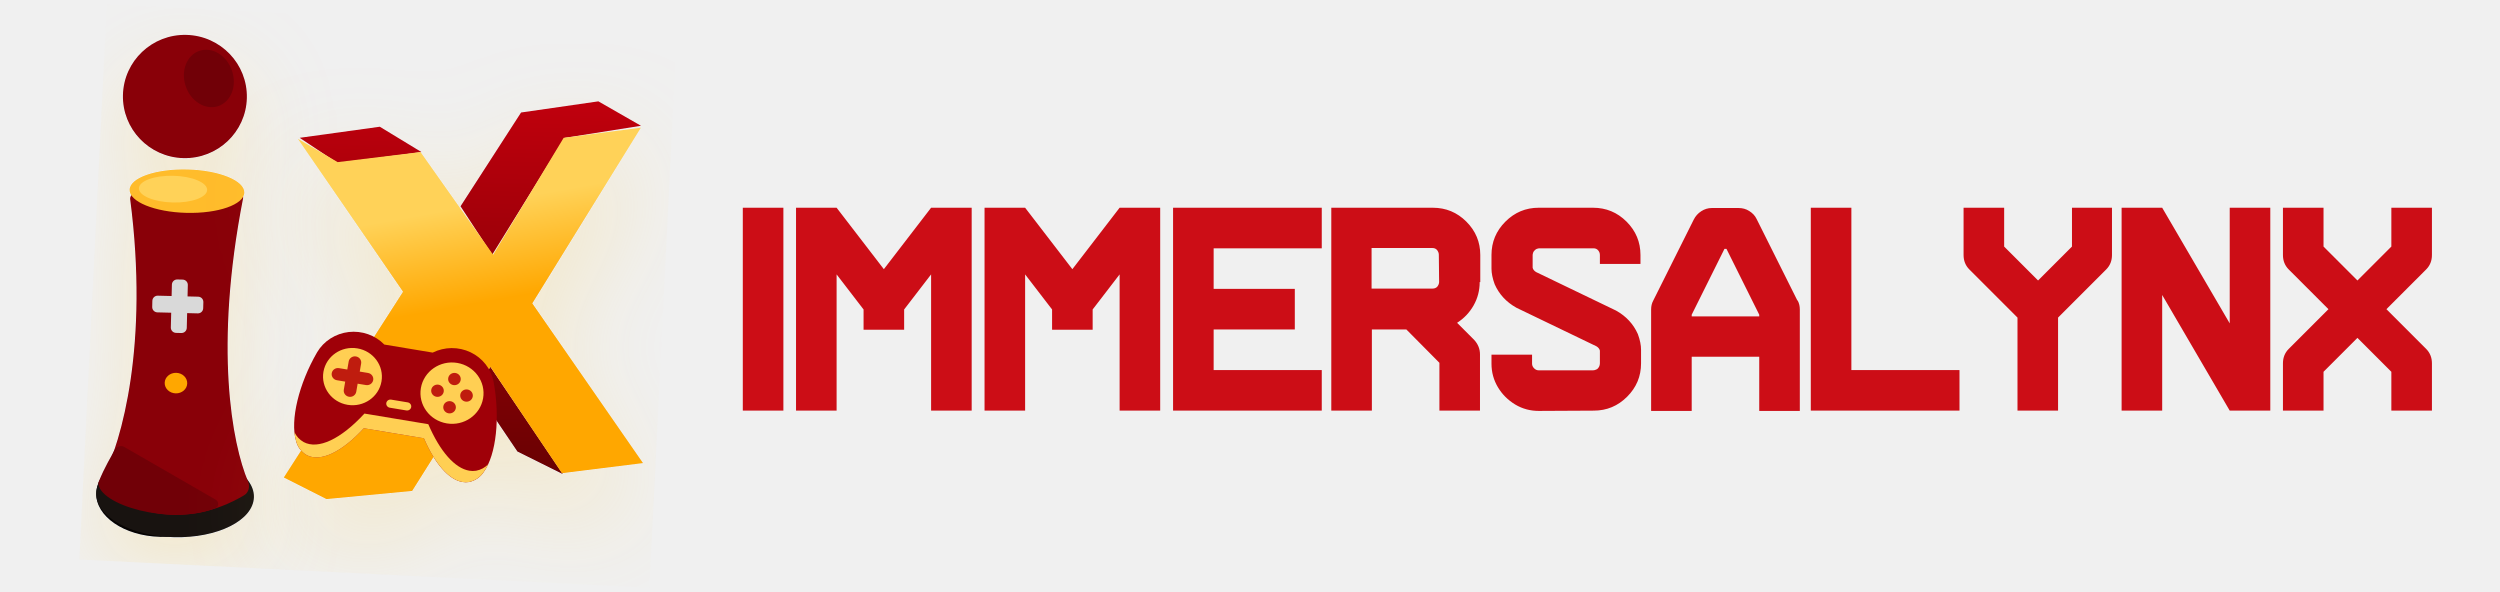
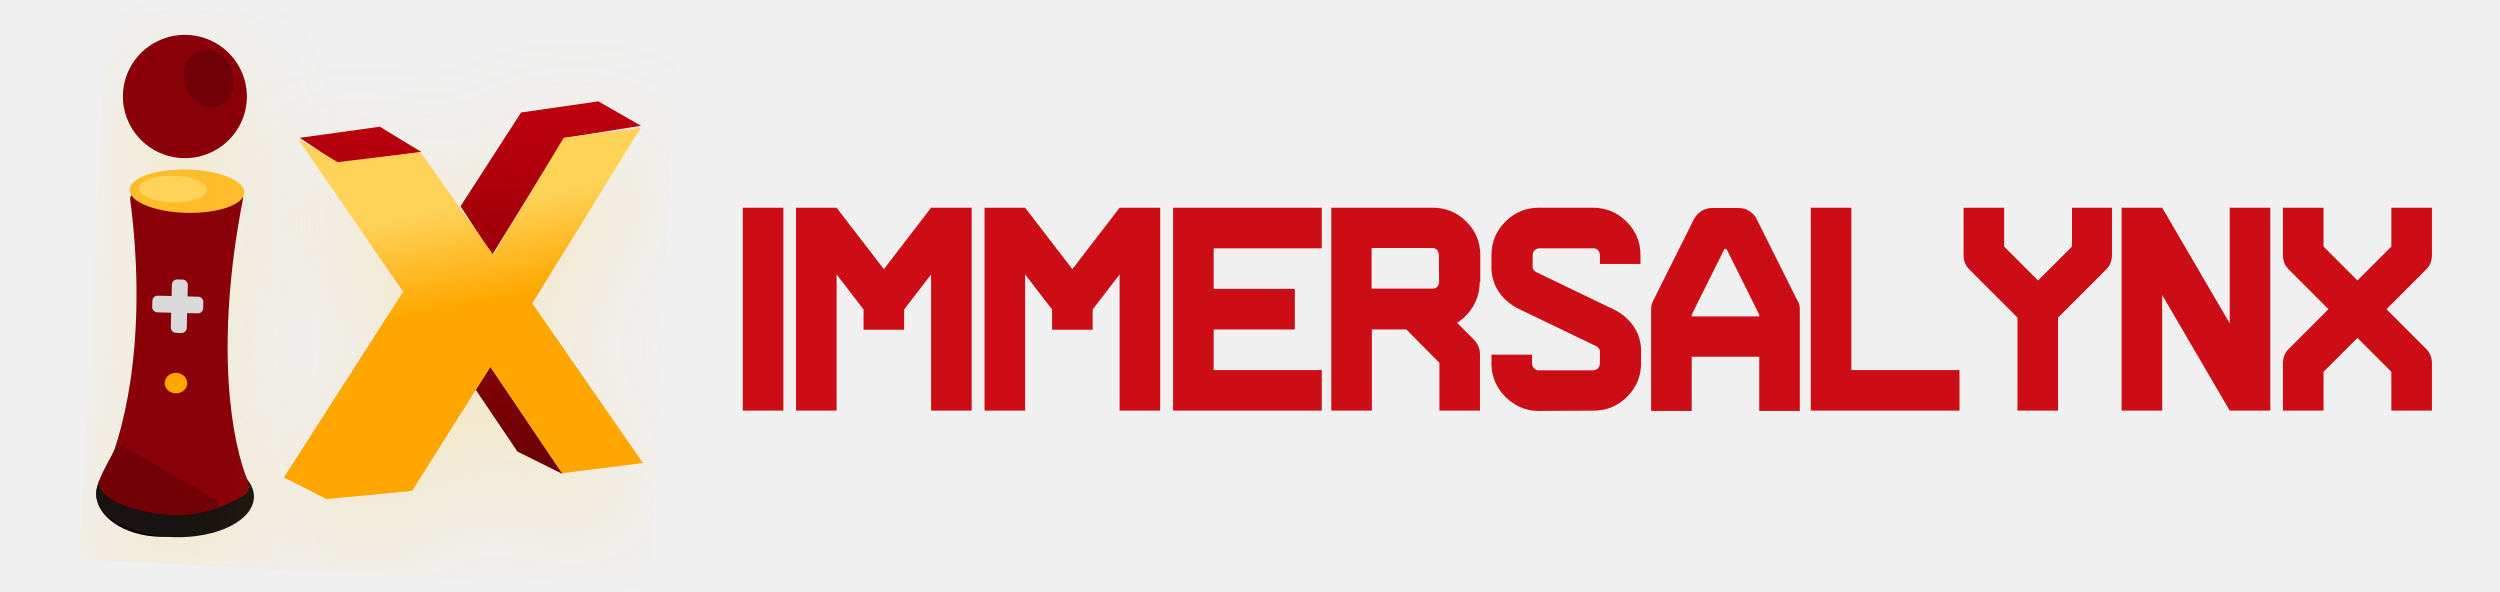
<svg xmlns="http://www.w3.org/2000/svg" width="207" height="49" viewBox="0 0 207 49" fill="none">
  <g clip-path="url(#clip0_426_405)">
    <g filter="url(#filter0_d_426_405)">
      <path d="M13.245 44.451C16.207 44.525 18.646 43.027 18.694 41.106C18.741 39.185 16.378 37.567 13.416 37.494C10.454 37.42 8.014 38.918 7.967 40.839C7.919 42.76 10.282 44.377 13.245 44.451Z" fill="#060302" />
      <path d="M14.411 44.48C18.017 44.57 20.979 43.085 21.026 41.164C21.073 39.243 18.188 37.612 14.582 37.523C10.976 37.433 8.014 38.918 7.967 40.839C7.919 42.76 10.804 44.391 14.411 44.48Z" fill="#181310" />
      <path d="M20.204 41.015C15.245 43.941 10.803 42.282 8.695 40.726C8.357 40.476 8.297 40.014 8.488 39.642C10.103 36.489 12.332 28.468 10.779 16.505C10.726 16.099 11.256 15.788 11.622 15.977C13.206 16.797 15.992 17.39 19.481 15.922C19.819 15.779 20.197 16.073 20.127 16.431C17.712 28.788 19.218 36.742 20.54 39.869C20.717 40.286 20.595 40.784 20.204 41.015Z" fill="#890008" />
      <path d="M15.435 17.625C18.059 17.69 20.205 16.938 20.23 15.946C20.254 14.953 18.147 14.095 15.524 14.03C12.9 13.965 10.754 14.716 10.729 15.709C10.705 16.702 12.812 17.559 15.435 17.625Z" fill="#FFBC2B" />
      <path d="M14.3 16.766C15.86 16.805 17.137 16.341 17.152 15.73C17.167 15.12 15.915 14.593 14.355 14.554C12.795 14.515 11.518 14.979 11.503 15.59C11.488 16.201 12.74 16.727 14.3 16.766Z" fill="#FFD258" />
      <path d="M17.855 41.37L10.267 36.995C9.978 36.829 9.58 37.032 9.44 37.333C9.193 37.863 8.721 38.529 8.144 39.954C8.099 41.796 14.103 43.541 17.826 42.082C18.143 41.958 18.15 41.54 17.855 41.37Z" fill="#710007" />
      <path d="M14.548 32.571C15.063 32.584 15.491 32.213 15.502 31.744C15.514 31.274 15.105 30.883 14.59 30.87C14.075 30.857 13.648 31.228 13.636 31.697C13.625 32.167 14.033 32.558 14.548 32.571Z" fill="#FFA700" />
      <path d="M15.124 23.15L14.683 23.139C14.44 23.133 14.239 23.324 14.233 23.565L14.145 27.115C14.139 27.357 14.331 27.557 14.574 27.563L15.015 27.574C15.258 27.58 15.459 27.389 15.465 27.148L15.552 23.598C15.558 23.357 15.367 23.156 15.124 23.15Z" fill="#D9D9D9" />
      <path d="M12.615 24.908L12.603 25.417C12.597 25.658 12.789 25.858 13.031 25.864L16.375 25.948C16.618 25.954 16.819 25.763 16.825 25.522L16.838 25.013C16.844 24.772 16.652 24.571 16.409 24.565L13.065 24.482C12.823 24.476 12.621 24.667 12.615 24.908Z" fill="#D9D9D9" />
      <path d="M15.184 13.093C18.017 13.164 20.37 10.937 20.44 8.119C20.509 5.301 18.268 2.959 15.435 2.889C12.601 2.818 10.248 5.045 10.179 7.863C10.11 10.681 12.35 13.023 15.184 13.093Z" fill="#890008" />
      <path d="M18.068 8.787C19.127 8.433 19.639 7.121 19.211 5.857C18.784 4.592 17.578 3.854 16.519 4.208C15.46 4.562 14.948 5.874 15.376 7.138C15.803 8.402 17.009 9.14 18.068 8.787Z" fill="#710007" />
    </g>
    <g filter="url(#filter1_d_426_405)">
+       <path d="M4.664 55.212C4.629 55.211 4.541 55.209 4.454 55.198L4.315 55.142C4.263 55.115 4.203 55.052 4.187 54.964L3.772 54.342C3.72 54.306 3.651 54.243 3.654 54.129C3.657 54.024 4.183 52.989 4.655 52.039L5.707 49.968C5.735 49.916 5.8 49.778 5.874 49.64C6.002 49.407 6.021 49.381 6.039 49.356C6.057 49.339 6.093 49.296 6.146 49.28C6.182 49.263 6.217 49.255 6.235 49.256C6.261 49.256 6.288 49.248 7.078 49.268C7.113 49.269 7.166 49.279 7.209 49.297C7.322 49.344 7.364 49.432 7.362 49.502L7.769 50.107C7.865 50.153 7.898 50.241 7.896 50.302C7.893 50.45 7.201 51.779 7.173 51.848C7.088 52.082 6.663 52.902 6.626 52.98L5.702 54.827C5.647 54.939 5.582 55.06 5.465 55.162L5.411 55.213L5.341 55.211C5.113 55.206 4.893 55.218 4.664 55.212ZM3.83 54.134C3.828 54.221 4.012 54.234 4.135 54.237C4.354 54.243 4.592 54.231 4.811 54.237C4.901 54.152 4.956 54.057 5.012 53.945C5.169 53.634 5.984 51.959 6.065 51.882C6.14 51.657 6.453 51.114 6.473 50.992C6.501 50.932 7.183 49.646 7.187 49.498C7.154 49.41 6.793 49.427 6.705 49.425C6.617 49.422 6.284 49.414 6.213 49.439C6.133 49.471 5.9 49.981 5.864 50.05C5.688 50.395 4.321 53.08 4.311 53.141C4.265 53.218 3.831 54.064 3.83 54.134ZM7.743 55.254L6.838 55.231L6.304 54.431L6.318 54.248L8.766 50.096C8.876 49.933 8.976 49.787 9.058 49.658C9.15 49.503 9.178 49.425 9.208 49.269L9.358 49.272C9.946 49.287 10.527 49.275 11.115 49.29C11.168 49.291 11.264 49.293 11.352 49.304L11.422 49.306C11.439 49.316 11.466 49.316 11.483 49.316C11.527 49.326 11.579 49.345 11.623 49.364L11.684 49.392L11.895 49.72L11.913 49.694C11.932 49.66 11.95 49.616 11.978 49.582C12.005 49.548 12.024 49.496 12.051 49.462C12.105 49.393 12.159 49.351 12.203 49.343C12.221 49.344 12.265 49.336 12.326 49.337L12.388 49.339C12.423 49.331 12.458 49.332 12.502 49.333L13.047 49.346C13.451 49.348 13.864 49.358 13.943 49.36C14.004 49.362 14.092 49.364 14.18 49.375C14.268 49.377 14.373 49.389 14.46 49.434L14.538 49.471L15.072 50.271L15.103 50.429C15.098 50.621 15.059 50.804 15.011 50.968C14.963 51.134 14.906 51.29 14.876 51.455C14.784 51.951 14.606 52.427 14.488 52.913C14.332 53.547 14.167 54.181 14.002 54.815L13.926 55.049L13.861 55.187C13.842 55.231 13.806 55.291 13.734 55.333L13.593 55.364L13.47 55.37L12.433 55.344L11.899 54.544L11.906 54.256L11.484 54.988C11.439 55.049 11.385 55.1 11.348 55.151L11.186 55.339L9.596 55.3L9.002 54.446L9.033 54.237L8.703 54.797L8.493 55.115L8.421 55.183C8.385 55.217 8.35 55.225 8.324 55.224L8.235 55.24L8.05 55.253C7.927 55.258 7.796 55.255 7.743 55.254ZM9.353 49.447L6.493 54.261L7.099 54.276C7.187 54.278 7.714 54.3 7.785 54.241C7.956 54.096 8.868 52.389 9.069 52.071C9.206 51.847 9.362 51.606 9.491 51.373C9.555 51.261 9.657 51.028 9.756 50.943C9.784 50.865 9.922 50.606 10.01 50.608C10.089 50.61 10.114 50.698 10.112 50.759C10.11 50.864 9.263 53.84 9.22 54.172L9.312 54.331L10.568 54.363C10.595 54.329 10.793 54.132 10.794 54.097L12.847 50.679C12.9 50.68 12.933 50.769 12.932 50.812C12.93 50.9 12.91 50.995 12.42 52.669C12.305 53.069 12.089 53.981 12.079 54.374L12.571 54.386C12.659 54.388 13.045 54.407 13.116 54.374C13.196 54.34 13.274 54.037 13.293 53.967C13.458 53.342 13.623 52.708 13.779 52.074C13.897 51.588 14.067 51.111 14.167 50.616C14.227 50.303 14.386 49.939 14.393 49.625L14.385 49.59C14.299 49.544 14.035 49.537 13.938 49.535C13.377 49.521 12.814 49.524 12.252 49.51C12.19 49.544 12.052 49.785 12.024 49.854C11.663 50.212 11.526 50.777 11.175 51.144C11.231 50.997 11.544 49.703 11.547 49.58C11.548 49.563 11.548 49.536 11.54 49.519C11.471 49.473 11.181 49.466 11.111 49.465C10.522 49.45 9.942 49.461 9.353 49.447ZM15.556 55.448L14.652 55.426L14.118 54.626L14.131 54.443L16.58 50.291C16.689 50.128 16.789 49.982 16.872 49.852C16.963 49.697 16.992 49.62 17.022 49.463L17.171 49.467C17.76 49.481 18.34 49.469 18.928 49.484C18.981 49.486 19.078 49.488 19.165 49.499L19.235 49.501C19.253 49.51 19.279 49.511 19.297 49.511C19.34 49.521 19.393 49.539 19.436 49.558L19.497 49.586L19.709 49.915L19.727 49.889C19.745 49.854 19.764 49.811 19.791 49.777C19.818 49.742 19.837 49.691 19.864 49.656C19.919 49.587 19.973 49.545 20.017 49.538C20.034 49.538 20.078 49.531 20.14 49.532L20.201 49.534C20.237 49.526 20.272 49.527 20.316 49.528L20.86 49.541C21.264 49.542 21.677 49.553 21.756 49.555C21.818 49.556 21.905 49.559 21.993 49.569C22.081 49.572 22.186 49.583 22.273 49.629L22.351 49.666L22.885 50.466L22.916 50.624C22.912 50.816 22.872 50.998 22.824 51.163C22.776 51.328 22.719 51.484 22.689 51.65C22.598 52.145 22.419 52.621 22.301 53.108C22.145 53.742 21.98 54.376 21.815 55.01L21.739 55.244L21.674 55.382C21.656 55.425 21.619 55.486 21.548 55.528L21.406 55.559L21.283 55.564L20.247 55.539L19.713 54.739L19.72 54.451L19.298 55.183C19.252 55.243 19.198 55.294 19.162 55.346L18.999 55.534L17.409 55.494L16.815 54.64L16.847 54.432L16.517 54.991L16.307 55.31L16.235 55.377C16.199 55.412 16.163 55.419 16.137 55.419L16.049 55.434L15.864 55.447C15.741 55.453 15.609 55.449 15.556 55.448ZM17.167 49.642L14.306 54.456L14.912 54.471C15 54.473 15.527 54.495 15.599 54.435C15.769 54.291 16.681 52.583 16.883 52.265C17.02 52.041 17.175 51.8 17.304 51.568C17.368 51.456 17.471 51.222 17.569 51.137C17.598 51.059 17.736 50.801 17.824 50.803C17.903 50.805 17.927 50.893 17.925 50.954C17.923 51.059 17.076 54.035 17.033 54.366L17.126 54.526L18.381 54.557C18.409 54.523 18.607 54.327 18.608 54.292L20.66 50.873C20.713 50.875 20.746 50.963 20.745 51.007C20.743 51.094 20.723 51.19 20.233 52.864C20.118 53.263 19.902 54.176 19.893 54.569L20.385 54.581C20.472 54.583 20.859 54.601 20.93 54.568C21.01 54.535 21.087 54.231 21.107 54.162C21.271 53.537 21.436 52.903 21.593 52.269C21.71 51.782 21.88 51.306 21.98 50.81C22.041 50.497 22.199 50.134 22.207 49.819L22.199 49.784C22.112 49.738 21.849 49.732 21.752 49.729C21.19 49.715 20.627 49.719 20.065 49.705C20.003 49.738 19.865 49.98 19.837 50.049C19.477 50.407 19.34 50.971 18.988 51.339C19.044 51.191 19.358 49.897 19.36 49.775C19.361 49.757 19.362 49.731 19.353 49.713C19.284 49.668 18.994 49.661 18.924 49.659C18.335 49.644 17.755 49.656 17.167 49.642ZM25.39 55.763L22.694 55.696L22.496 55.516L21.962 54.716L21.991 54.612C22.001 54.551 22.029 54.491 22.057 54.439C22.084 54.396 22.112 54.353 22.139 54.301L22.577 53.307C22.651 53.16 22.733 53.022 22.79 52.867C22.902 52.599 23.023 52.33 23.364 51.657C23.374 51.623 23.384 51.579 23.402 51.536C23.44 51.45 23.504 51.355 23.942 50.343L23.997 50.248L24.015 50.205L24.071 50.093C24.136 49.929 24.28 49.792 24.388 49.708L24.442 49.665L24.512 49.667C25.02 49.706 25.53 49.719 26.048 49.732L26.812 49.751C26.847 49.752 26.962 49.754 27.067 49.774C27.119 49.776 27.189 49.795 27.241 49.814C27.276 49.832 27.406 49.888 27.403 50.036L27.793 50.623C27.845 50.65 27.94 50.714 27.937 50.836C27.932 51.019 27.518 51.761 27.428 51.872L27.373 51.941L26.416 51.917L26.467 51.997L26.874 52.61C26.995 52.665 27.001 52.788 27 52.823L26.98 52.927L26.942 53.023L26.84 53.273C26.765 53.446 26.682 53.628 26.654 53.688L26.626 53.758L26.562 53.843C26.517 53.903 26.436 53.98 26.304 53.977L25.61 53.96L26.017 54.572L26.058 54.687C26.056 54.757 26.027 54.852 26 54.913L25.806 55.275L25.741 55.405L25.694 55.544L25.639 55.638C25.621 55.664 25.576 55.715 25.505 55.731L25.39 55.763ZM22.157 54.66L22.226 54.723L24.755 54.786C24.825 54.788 24.922 54.79 24.922 54.764C24.975 54.765 25.032 54.592 25.042 54.548C25.099 54.375 25.335 54.057 25.348 53.9L25.331 53.865C25.262 53.811 23.936 53.778 24.235 53.785C24.12 53.783 23.954 53.77 23.955 53.717C23.959 53.551 24.199 53.103 24.308 52.966C24.65 52.974 25.001 52.992 25.344 53C25.484 53.004 25.634 52.998 25.774 53.002C25.871 53.005 25.926 52.892 25.963 52.815C26.019 52.685 26.288 52.106 26.291 52.019C26.291 52.001 26.283 51.975 26.265 51.966C26.125 51.962 24.799 51.911 24.765 51.893C24.766 51.823 25.2 50.978 25.272 50.901C25.518 50.916 25.764 50.939 26.009 50.945L26.756 50.964C26.847 50.853 27.224 50.145 27.227 50.032C27.23 49.936 26.869 49.927 26.808 49.925L26.035 49.906C25.526 49.893 25.016 49.88 24.499 49.842C24.445 49.884 24.238 50.08 24.236 50.158C24.181 50.262 23.105 52.542 22.955 52.932C22.833 53.243 22.205 54.478 22.157 54.66ZM32.364 53.035C32.023 53.673 31.635 54.101 31.519 54.176L31.534 54.255L31.762 55.013C31.835 55.251 31.925 55.532 31.92 55.716C31.919 55.777 31.89 55.855 31.828 55.906C31.818 55.923 31.765 55.948 31.677 55.955L31.554 55.96L31.211 55.969C30.956 55.971 30.684 55.965 30.622 55.963L30.561 55.962L30.474 55.933C30.404 55.914 30.352 55.86 30.328 55.781C30.319 55.772 30.319 55.763 30.311 55.763L29.794 54.981C29.717 54.883 29.58 54.391 29.548 54.259L29.118 54.248L29.006 54.481L28.766 54.973C28.682 55.154 28.599 55.319 28.526 55.448L28.407 55.628C28.38 55.663 28.317 55.731 28.237 55.755L28.149 55.77L27.174 55.746C27.13 55.736 27.069 55.718 27.026 55.681C26.974 55.654 26.923 55.6 26.916 55.521L26.483 54.882C26.431 54.845 26.372 54.774 26.374 54.669C26.376 54.608 26.395 54.547 26.422 54.495C26.441 54.452 26.46 54.409 26.496 54.366L26.606 54.168C26.727 53.891 27.192 52.871 27.673 51.896C28.117 50.972 28.625 49.979 28.795 49.861C28.813 49.844 28.849 49.827 28.902 49.82C28.919 49.82 28.945 49.821 28.972 49.813C29.025 49.814 29.087 49.807 29.166 49.809C29.324 49.805 29.517 49.809 29.728 49.815L30.668 49.838C30.729 49.84 30.975 49.854 31.203 49.851L31.529 49.842L31.616 49.844L31.913 49.921L32.257 50.262L32.79 51.062C32.893 51.195 32.95 51.346 32.945 51.564C32.941 51.721 32.667 52.483 32.364 53.035ZM30.901 53.217C31.338 52.949 31.542 52.499 31.718 52.145C31.901 51.835 32.227 51.118 32.235 50.76C32.243 50.436 32.045 50.266 31.822 50.077L31.727 50.004C31.595 50.001 31.297 49.984 30.945 49.976C30.129 49.956 29.013 49.945 28.897 50.003C28.701 50.103 26.96 53.731 26.772 54.233C26.725 54.354 26.553 54.551 26.55 54.673C26.546 54.83 27.004 54.79 27.109 54.792C27.18 54.794 27.601 54.804 27.654 54.788C27.84 54.732 28.319 53.511 28.483 53.271L28.852 53.28C28.957 53.282 29.423 53.259 29.491 53.374L29.954 54.907C29.961 54.968 30.013 54.987 30.066 54.988C30.172 54.991 31.156 54.998 31.183 54.972C31.201 54.955 31.21 54.938 31.21 54.912C31.214 54.772 31.026 54.173 30.994 54.059C30.945 53.9 30.887 53.767 30.856 53.601C30.857 53.575 30.849 53.548 30.84 53.522C30.815 53.468 30.782 53.415 30.783 53.354C30.785 53.275 30.847 53.251 30.901 53.217ZM30.377 50.923C30.641 50.929 30.833 50.961 30.829 51.144C30.824 51.327 30.621 51.725 30.538 51.888C30.418 52.121 30.4 52.147 30.144 52.193C29.888 52.239 29.625 52.224 29.361 52.217C29.212 52.214 29.019 52.2 29.021 52.104C29.021 52.087 29.522 51.033 29.578 50.921C29.674 50.923 29.78 50.908 29.877 50.91C30.052 50.924 30.228 50.919 30.377 50.923ZM34.968 56.063C34.599 56.053 34.213 56.018 33.847 55.913C33.733 55.883 33.429 55.753 33.16 55.616C33.021 55.542 32.882 55.469 32.787 55.397L32.65 55.279C32.624 55.253 32.598 55.217 32.573 55.173L32.116 54.48C32.081 54.444 32.022 54.372 32.024 54.276C32.025 54.233 32.044 54.181 32.054 54.146C32.063 54.111 32.513 53.345 32.549 53.311C32.576 53.285 32.639 53.234 32.726 53.236C32.788 53.238 32.84 53.266 32.866 53.283C32.9 53.31 32.926 53.329 32.952 53.355L33.02 53.436L33.029 53.454C33.251 53.713 33.809 53.858 34.205 53.868C34.275 53.869 34.486 53.866 34.684 53.67C34.46 53.48 34.238 53.239 33.806 52.931L33.311 52.325C33.209 52.2 33.151 52.05 33.12 51.9C33.104 51.804 33.107 51.708 33.109 51.62L33.116 51.341C33.117 51.288 33.118 51.227 33.128 51.184L33.13 51.114C33.139 51.088 33.14 51.062 33.149 51.044C33.15 51.036 33.261 50.803 33.271 50.759C33.354 50.569 33.561 50.391 33.748 50.273C33.838 50.214 33.918 50.172 33.98 50.139C34.3 49.998 34.898 49.969 35.197 49.977C35.741 49.991 36.551 50.29 36.918 50.754L36.994 50.861L37.528 51.661L37.455 51.764L36.977 52.608L36.86 52.754L36.532 52.518L36.281 52.328C36.108 52.219 35.969 52.163 35.688 52.157C35.53 52.153 35.406 52.176 35.326 52.235L35.671 52.497C35.801 52.579 35.93 52.678 36.05 52.795C36.119 52.866 36.187 52.938 36.247 53.027L36.781 53.827C36.908 54.014 36.981 54.242 36.974 54.522C36.968 54.776 36.875 55 36.764 55.19C36.618 55.431 36.438 55.61 36.232 55.745C35.866 55.989 35.425 56.074 34.968 56.063ZM32.2 54.281C32.195 54.455 33.186 54.9 33.361 54.948C33.692 55.043 34.096 55.079 34.438 55.088C35.106 55.105 35.726 54.902 36.075 54.299C36.176 54.127 36.26 53.927 36.265 53.718C36.266 53.683 36.258 53.657 36.258 53.621C36.213 52.965 35.692 52.725 35.19 52.389C35.026 52.28 34.481 51.908 34.487 51.681C34.497 51.288 34.825 51.174 35.158 51.182C35.826 51.199 36.165 51.688 36.306 51.7C36.342 51.657 36.738 50.916 36.774 50.864C36.459 50.454 35.702 50.164 35.193 50.151C34.903 50.144 34.313 50.173 34.055 50.298C33.86 50.389 33.52 50.626 33.436 50.833C33.398 50.919 33.37 51.024 33.315 51.101C33.294 51.223 33.291 51.345 33.288 51.467L33.283 51.668C33.263 52.516 34.862 53.228 34.851 53.665C34.846 53.884 34.358 54.046 34.183 54.042C33.761 54.031 33.04 53.716 32.749 53.394C32.561 53.538 32.203 54.132 32.2 54.281ZM37.917 56.023C37.883 56.022 37.786 56.019 37.69 56L37.532 55.96C37.498 55.951 37.367 55.895 37.371 55.747L36.972 55.151L36.837 54.947C36.837 54.929 36.838 54.895 36.856 54.86L36.885 54.791C36.912 54.748 36.94 54.687 36.977 54.618C37.05 54.48 37.151 54.308 37.252 54.136C37.454 53.782 37.665 53.429 37.72 53.352C37.747 53.309 37.784 53.249 37.829 53.198L37.902 53.086C37.948 53.008 37.976 52.922 38.022 52.852C38.142 52.628 38.288 52.405 38.425 52.19L38.534 52.052L38.607 51.941C38.791 51.622 38.948 51.303 39.149 50.993C39.213 50.89 39.295 50.778 39.367 50.675C39.394 50.65 39.421 50.624 39.44 50.589L39.494 50.521C39.54 50.461 39.568 50.4 39.613 50.331C39.65 50.262 39.705 50.194 39.768 50.117L39.822 50.066L42.193 50.125L42.727 50.925L42.723 51.099C42.72 51.23 42.707 51.379 42.686 51.509C42.676 51.562 42.657 51.614 42.648 51.657L42.61 51.752L42.454 52.368L42.349 52.733L42.31 52.872L42.291 52.915C42.28 53.002 42.261 53.072 42.242 53.141C42.214 53.219 42.194 53.289 42.175 53.358C42.156 53.419 42.154 53.489 42.144 53.549L42.087 53.705L42.001 53.992C41.972 54.105 41.873 54.574 41.756 55.017C41.698 55.243 41.64 55.469 41.583 55.633L41.507 55.85L41.461 55.936C41.425 55.988 41.389 56.022 41.362 56.03C41.318 56.055 41.265 56.054 41.23 56.061L41.106 56.067L40.079 56.041L39.545 55.242L39.549 55.084L39.478 55.091L39.406 55.194L39.313 55.367C39.24 55.487 39.185 55.591 39.139 55.669C39.084 55.755 39.029 55.832 38.958 55.891C38.797 56.018 38.585 56.03 38.295 56.023C38.172 56.02 38.041 56.026 37.917 56.023ZM37.388 55.048C38.354 55.072 38.229 55.148 38.624 54.476C38.679 54.381 38.752 54.243 38.825 54.157C38.87 54.106 39.055 54.102 39.239 54.106C39.397 54.111 39.564 54.123 39.608 54.125C39.696 54.127 39.792 54.146 39.879 54.157C39.794 54.409 39.732 54.8 39.725 55.071L40.208 55.083C40.296 55.085 40.673 55.104 40.753 55.071C40.913 55.005 41.269 53.047 41.435 52.71C41.441 52.492 41.569 52.285 41.583 52.067C41.637 52.025 41.884 50.912 41.977 50.679C41.981 50.548 42.01 50.426 42.013 50.295L39.897 50.243C39.852 50.285 39.651 50.569 39.641 50.621C39.288 51.031 39.021 51.549 38.763 52.023C38.717 52.11 38.627 52.204 38.572 52.29C38.453 52.488 38.134 52.952 38.058 53.168C37.923 53.296 37.014 54.873 37.012 54.951C37.011 55.021 37.212 55.044 37.388 55.048ZM39.377 53.131C39.377 53.123 39.9 52.244 39.983 52.106C40.029 52.02 40.377 51.417 40.492 51.42C40.562 51.422 40.542 51.5 40.541 51.543C40.538 51.683 40.459 52.022 40.395 52.143C40.393 52.221 40.347 52.29 40.328 52.359C40.279 52.559 40.282 52.787 40.181 52.976C40.18 53.003 40.16 53.107 40.125 53.115C40.089 53.14 39.482 53.151 39.386 53.149C39.377 53.14 39.377 53.14 39.377 53.131ZM44.769 54.148L44.968 54.284L45.51 55.084L45.5 55.162C45.488 55.302 45.404 55.501 45.329 55.674C45.254 55.856 45.162 56.037 45.107 56.14L45.06 56.235L42.769 56.152C42.707 56.15 42.567 56.147 42.426 56.135L42.216 56.103L42.12 56.075C42.094 56.057 42.042 56.029 42.008 55.985L41.474 55.185L41.496 55.002C41.514 54.985 41.581 54.776 41.599 54.751L41.874 54.294C41.977 54.052 42.7 52.532 42.95 52.014C43.071 51.746 43.183 51.469 43.321 51.202C43.646 50.511 43.738 50.32 43.907 50.229C43.925 50.22 43.952 50.204 44.005 50.196C44.031 50.197 44.058 50.189 44.093 50.19L44.822 50.19C44.866 50.191 44.928 50.202 44.98 50.238L45.099 50.407L45.514 51.038C45.591 51.084 45.634 51.154 45.631 51.25C45.629 51.346 45.591 51.45 45.563 51.52L45.462 51.727C45.09 52.522 44.702 53.307 44.331 54.102C44.392 54.104 44.682 54.137 44.769 54.148ZM42.239 55.178L44.416 55.258C44.509 55.077 44.777 54.541 44.79 54.35C44.748 54.305 44.528 54.282 44.291 54.276C44.019 54.269 43.729 54.28 43.597 54.276C43.553 54.275 43.184 54.266 43.186 54.187C43.188 54.1 43.316 53.92 43.361 53.851C43.453 53.722 43.548 53.419 43.622 53.263C43.993 52.46 44.391 51.657 44.771 50.853C44.818 50.75 44.919 50.569 44.922 50.446C44.922 50.429 44.914 50.376 44.889 50.376L44.616 50.369C44.361 50.362 44.028 50.354 43.992 50.379C43.885 50.438 43.802 50.584 43.764 50.697L43.477 51.284C43.339 51.552 43.236 51.82 43.106 52.088C42.865 52.606 41.653 55.076 41.617 55.084C41.659 55.163 42.151 55.175 42.239 55.178ZM43.417 54.088L43.472 54.002C43.454 54.028 43.436 54.054 43.417 54.088ZM47.133 56.261L47.028 56.258C46.808 56.253 46.58 56.238 46.361 56.233L46.247 56.221C46.203 56.203 46.073 56.147 46.076 55.998L45.678 55.403L45.542 55.199C45.543 55.181 45.543 55.155 45.562 55.112C45.563 55.094 45.572 55.068 46.433 53.289C46.452 53.264 46.497 53.195 46.534 53.126L46.58 53.048L46.58 53.039L46.571 53.039L46.531 52.898L46.366 52.457C46.194 51.92 45.736 50.536 45.711 50.483L45.586 50.218L45.876 50.234L46.148 50.241C46.411 50.247 46.684 50.245 46.956 50.235L47.08 50.229L47.614 51.029L47.655 51.144C47.697 51.232 47.73 51.329 47.771 51.426C47.879 51.324 48.014 51.205 48.148 51.086C48.481 50.78 48.832 50.447 48.922 50.362L48.985 50.303L49.072 50.314C49.09 50.314 49.099 50.323 49.108 50.323L49.169 50.333L49.239 50.344L49.871 50.36C49.976 50.362 50.082 50.356 50.179 50.358C50.24 50.36 50.302 50.362 50.363 50.372L50.573 50.412L51.107 51.212L51.031 51.411L50.977 51.497C49.866 52.693 50.201 52.317 48.596 53.981L48.379 54.221L48.324 54.289L48.305 54.349L48.25 54.444L47.822 55.43C47.738 55.62 47.663 55.794 47.581 55.931L47.471 56.121C47.435 56.155 47.371 56.232 47.274 56.255L47.133 56.261ZM45.718 55.203C45.717 55.255 45.805 55.258 45.831 55.258C46.05 55.264 46.279 55.278 46.498 55.284C46.569 55.285 46.639 55.287 46.709 55.28C46.931 55.181 47.45 53.752 47.589 53.476C47.616 53.424 50.303 50.685 50.332 50.546C50.28 50.536 50.227 50.535 50.175 50.533C50.078 50.531 49.963 50.537 49.867 50.535L49.235 50.519C49.173 50.517 49.103 50.498 49.042 50.488C48.952 50.573 47.647 51.816 47.541 51.814C47.462 51.812 47.422 51.68 47.397 51.618C47.258 51.212 47.127 50.807 46.961 50.41C46.688 50.42 46.416 50.422 46.144 50.415L45.872 50.408C46.056 50.789 46.765 53.001 46.764 53.07C46.763 53.097 46.617 53.32 46.589 53.372C46.478 53.623 45.721 55.072 45.718 55.203ZM50.931 56.382L50.185 56.354L50.045 56.325C49.923 56.278 49.881 56.189 49.883 56.111L49.485 55.507L49.35 55.311C49.35 55.294 49.351 55.259 49.369 55.215C49.379 55.198 49.388 55.163 49.398 55.128C49.426 55.068 49.463 54.982 49.501 54.878C49.584 54.688 49.696 54.437 49.816 54.186C50.04 53.685 50.29 53.167 51.429 50.8C51.503 50.636 51.559 50.533 51.648 50.474C51.737 50.415 51.852 50.4 52.045 50.405L53.011 50.429L53.545 51.229L53.577 51.361C53.633 51.249 53.689 51.11 53.762 50.981C53.818 50.86 53.882 50.748 53.937 50.662C53.965 50.619 54.001 50.576 54.036 50.542C54.064 50.517 54.127 50.457 54.223 50.459C54.487 50.466 54.759 50.464 55.023 50.471C55.049 50.471 55.11 50.473 55.163 50.483C55.189 50.492 55.233 50.502 55.276 50.529L55.378 50.681L55.81 51.329C55.853 51.357 55.913 51.419 55.911 51.515C55.911 51.524 55.901 51.567 55.882 51.628L55.836 51.714L55.771 51.844L55.147 53.253L54.21 55.283L54.089 55.551L54.004 55.785L53.857 56.061L53.765 56.225L53.71 56.294L53.612 56.361C53.568 56.386 53.497 56.393 53.453 56.401L52.522 56.377C52.417 56.357 52.304 56.311 52.237 56.196L51.737 55.44L51.728 55.431C51.524 55.846 51.358 56.191 51.321 56.243C51.258 56.328 51.169 56.352 51.116 56.36C51.054 56.376 50.984 56.383 50.931 56.382ZM49.525 55.315C49.523 55.411 50.051 55.389 50.112 55.391C50.147 55.392 50.244 55.403 50.34 55.406C50.472 55.408 50.613 55.395 50.641 55.343C50.752 55.118 51.714 53.167 51.725 53.045L51.743 53.037C51.804 53.039 51.816 53.301 51.81 53.537C51.806 53.72 51.792 53.886 51.792 53.903C51.786 54.165 51.814 54.428 51.826 54.682C51.861 55.408 51.685 55.413 52.44 55.432C52.536 55.434 52.941 55.444 53.012 55.402C53.082 55.395 53.25 54.988 53.305 54.911C53.325 54.842 53.379 54.764 53.389 54.695C53.612 54.211 53.818 53.718 54.067 53.243C54.079 53.095 54.864 51.559 54.866 51.48C54.894 51.42 55.07 51.048 55.071 50.987C55.09 50.962 55.201 50.72 55.201 50.711C55.203 50.659 55.089 50.647 55.018 50.645C54.755 50.639 54.482 50.641 54.219 50.634C54.113 50.632 53.873 51.141 53.836 51.21C53.771 51.331 53.741 51.487 53.659 51.59C53.612 51.72 53.157 52.722 53.075 52.852C53.065 52.86 53.047 52.886 53.03 52.886C53.004 52.885 52.996 52.841 52.988 52.815C52.931 52.63 52.926 52.114 52.931 51.904L52.941 51.502C52.949 51.197 52.947 50.891 52.875 50.6L51.813 50.565C51.557 50.97 49.528 55.184 49.525 55.315ZM58.983 53.864L60.461 56.645L58.636 56.521L58.102 55.712L57.792 55.084C57.657 55.212 57.486 55.382 57.315 55.553C56.982 55.894 56.63 56.261 56.521 56.381L56.467 56.441L55.273 56.411L55.15 56.399C55.054 56.388 55.002 56.343 54.976 56.307L54.857 56.147L54.323 55.347L54.502 55.247C54.555 55.222 55.033 54.736 55.583 54.155C56.061 53.651 56.557 53.13 56.783 52.9C56.67 52.46 56.027 51.107 55.8 50.7L55.666 50.434L57.168 50.472L57.856 51.782C57.973 51.672 58.991 50.657 59.081 50.572L59.126 50.52L60.874 50.564L61.408 51.364L61.102 51.653C60.588 52.174 59.227 53.564 58.983 53.864ZM54.586 55.406C54.594 55.424 54.62 55.425 54.629 55.425C54.726 55.436 54.822 55.438 54.919 55.441L55.858 55.464C55.922 55.396 57.275 53.961 57.417 53.912L58.212 55.549L59.624 55.645L58.246 53.051C58.285 52.92 60.16 51 60.448 50.728L59.201 50.697C59.165 50.731 57.848 52.097 57.787 52.095L57.058 50.643L55.961 50.616C56.111 50.908 56.956 52.634 56.975 52.957C56.669 53.256 54.683 55.374 54.586 55.406Z" fill="#8F010A" />
+     </g>
+     <g filter="url(#filter2_d_426_405)">
      <path d="M42.842 37.387L39.39 32.273L40.603 30.369L46.607 39.26L42.842 37.387Z" fill="url(#paint0_linear_426_405)" />
      <path d="M34.897 12.591L27.952 13.501L24.814 11.411L31.448 10.493L34.897 12.591Z" fill="url(#paint1_linear_426_405)" />
      <path d="M46.748 11.416L40.754 21.09L38.131 17.08L43.144 9.315L49.545 8.391L53.073 10.413L46.748 11.416Z" fill="url(#paint2_linear_426_405)" />
      <path d="M27.033 41.326L23.499 39.536L33.367 24.156L24.657 11.485L27.953 13.424L34.819 12.589L40.832 21.093L46.67 11.414L53.069 10.568L44.077 25.119L53.241 38.343L46.531 39.181L40.603 30.37L34.128 40.651L27.267 41.303L27.033 41.326Z" fill="url(#paint3_linear_426_405)" />
    </g>
-     <path d="M38.294 39.909C37.177 39.724 36.02 38.424 35.101 36.287L30.124 35.46C28.282 37.457 26.518 38.285 25.387 37.677C25.165 37.546 24.972 37.373 24.821 37.167C24.67 36.961 24.563 36.728 24.507 36.481C24.015 34.804 24.733 31.797 26.257 29.169C26.528 28.71 26.905 28.32 27.359 28.029C27.813 27.738 28.331 27.554 28.871 27.491C29.412 27.429 29.96 27.491 30.472 27.671C30.985 27.851 31.447 28.145 31.823 28.529L35.827 29.195C36.311 28.954 36.847 28.826 37.391 28.821C37.935 28.817 38.473 28.936 38.963 29.169C39.452 29.403 39.879 29.744 40.209 30.165C40.54 30.587 40.765 31.078 40.867 31.598C41.421 34.571 41.089 37.643 40.06 39.068C39.924 39.282 39.745 39.468 39.533 39.613C39.321 39.758 39.081 39.86 38.827 39.912C38.65 39.941 38.47 39.94 38.294 39.909Z" fill="#9F0008" />
-     <path d="M39.421 38.976C39.234 39.006 39.042 39.005 38.855 38.973C37.668 38.776 36.44 37.395 35.462 35.123L30.174 34.244C28.218 36.366 26.343 37.248 25.141 36.602C24.802 36.412 24.535 36.123 24.377 35.776C24.398 36.015 24.441 36.252 24.507 36.484C24.563 36.731 24.67 36.964 24.821 37.169C24.973 37.374 25.165 37.547 25.387 37.678C26.518 38.286 28.282 37.458 30.124 35.46L35.101 36.288C36.02 38.425 37.177 39.724 38.294 39.91C38.47 39.94 38.65 39.941 38.827 39.912C39.081 39.86 39.321 39.759 39.533 39.613C39.745 39.468 39.924 39.282 40.06 39.068C40.2 38.87 40.321 38.66 40.421 38.441C40.155 38.719 39.805 38.906 39.421 38.976ZM33.646 33.985L32.272 33.757C32.181 33.742 32.1 33.692 32.046 33.618C31.993 33.545 31.971 33.454 31.986 33.366C32.002 33.277 32.053 33.198 32.128 33.146C32.203 33.094 32.297 33.074 32.388 33.089L33.761 33.317C33.852 33.332 33.933 33.382 33.987 33.456C34.041 33.529 34.062 33.62 34.047 33.708C34.031 33.797 33.98 33.876 33.905 33.928C33.83 33.98 33.737 34 33.646 33.985Z" fill="#FFCF53" />
-     <path d="M36.993 35.057C38.415 35.294 39.762 34.364 40.001 32.981C40.24 31.598 39.281 30.285 37.859 30.049C36.437 29.812 35.09 30.742 34.85 32.125C34.611 33.508 35.57 34.821 36.993 35.057Z" fill="#FFCF53" />
-     <path d="M28.78 33.519C30.108 33.74 31.365 32.872 31.588 31.581C31.811 30.291 30.916 29.065 29.589 28.845C28.261 28.624 27.004 29.491 26.781 30.782C26.558 32.073 27.453 33.298 28.78 33.519Z" fill="#FFCF53" />
-     <path d="M37.541 31.885C37.826 31.932 38.095 31.747 38.143 31.47C38.191 31.193 37.999 30.931 37.715 30.883C37.43 30.836 37.161 31.022 37.113 31.299C37.065 31.575 37.257 31.838 37.541 31.885Z" fill="#BF1C0E" />
-     <path d="M37.137 34.222C37.422 34.27 37.691 34.084 37.739 33.807C37.787 33.531 37.595 33.268 37.31 33.221C37.026 33.174 36.757 33.359 36.709 33.636C36.661 33.913 36.853 34.175 37.137 34.222Z" fill="#BF1C0E" />
-     <path d="M38.541 33.253C38.825 33.3 39.095 33.115 39.143 32.838C39.191 32.561 38.999 32.299 38.714 32.252C38.43 32.204 38.16 32.39 38.113 32.667C38.065 32.943 38.257 33.206 38.541 33.253Z" fill="#BF1C0E" />
-     <path d="M36.137 32.853C36.422 32.901 36.691 32.715 36.739 32.438C36.787 32.162 36.595 31.899 36.311 31.852C36.026 31.805 35.757 31.99 35.709 32.267C35.661 32.544 35.853 32.806 36.137 32.853Z" fill="#BF1C0E" />
-     <path d="M30.473 30.881L29.787 30.767L29.902 30.099C29.925 29.967 29.893 29.83 29.812 29.72C29.732 29.61 29.61 29.536 29.474 29.513C29.337 29.49 29.197 29.521 29.084 29.599C28.971 29.677 28.895 29.795 28.872 29.928L28.756 30.596L28.07 30.482C27.933 30.459 27.793 30.49 27.68 30.568C27.567 30.646 27.491 30.764 27.468 30.897C27.445 31.03 27.477 31.166 27.558 31.276C27.638 31.386 27.76 31.461 27.896 31.483L28.583 31.598L28.468 32.265C28.445 32.398 28.477 32.535 28.557 32.645C28.638 32.755 28.76 32.829 28.896 32.852C29.033 32.874 29.173 32.844 29.286 32.766C29.399 32.688 29.475 32.569 29.498 32.437L29.613 31.769L30.3 31.883C30.437 31.906 30.577 31.875 30.69 31.797C30.802 31.719 30.879 31.601 30.902 31.468C30.925 31.335 30.892 31.199 30.812 31.089C30.732 30.979 30.61 30.904 30.473 30.881Z" fill="#BF1C0E" />
  </g>
  <path d="M61.504 34V17.2H64.864V34H61.504ZM77.095 17.2H80.455V34H77.095V22.72L74.863 25.624V27.304H71.503V25.624L69.271 22.72V34H65.911V17.2H69.271L73.183 22.288L77.095 17.2ZM92.704 17.2H96.064V34H92.704V22.72L90.472 25.624V27.304H87.112V25.624L84.88 22.72V34H81.52V17.2H84.88L88.792 22.288L92.704 17.2ZM109.442 20.56H100.49V23.92H107.21V27.28H100.49V30.64H109.442V34H97.13V17.2H109.442V20.56ZM122.567 23.368L122.519 23.344C122.519 24.048 122.351 24.696 122.015 25.288C121.679 25.88 121.223 26.36 120.647 26.728L122.063 28.144C122.383 28.496 122.543 28.896 122.543 29.344V34H119.183V30.04L116.447 27.28H113.591V34H110.231V17.2H118.631C119.719 17.2 120.647 17.584 121.415 18.352C122.183 19.12 122.567 20.04 122.567 21.112V23.368ZM119.159 23.344L119.135 21.088C119.135 20.96 119.087 20.832 118.991 20.704C118.895 20.592 118.767 20.536 118.607 20.536H113.567V23.896H118.607C118.783 23.896 118.919 23.84 119.015 23.728C119.111 23.6 119.159 23.472 119.159 23.344ZM131.967 34L127.407 34.024C126.703 34.024 126.055 33.848 125.463 33.496C124.855 33.128 124.375 32.648 124.023 32.056C123.671 31.464 123.495 30.816 123.495 30.112V29.368H126.855V30.112C126.855 30.256 126.911 30.384 127.023 30.496C127.135 30.608 127.263 30.664 127.407 30.664H131.895C131.991 30.664 132.087 30.64 132.183 30.592C132.279 30.544 132.351 30.472 132.399 30.376C132.447 30.28 132.471 30.184 132.471 30.088V29.032C132.439 28.888 132.343 28.768 132.183 28.672L125.607 25.504L125.559 25.48C124.727 25.016 124.127 24.368 123.759 23.536C123.583 23.056 123.495 22.624 123.495 22.24V21.112C123.495 20.04 123.879 19.12 124.646 18.352C125.415 17.584 126.335 17.2 127.407 17.2H131.895C132.983 17.2 133.911 17.584 134.679 18.352C135.447 19.12 135.831 20.04 135.831 21.112V21.856H132.471V21.112C132.471 20.968 132.423 20.84 132.327 20.728C132.231 20.616 132.103 20.56 131.943 20.56H127.455C127.407 20.56 127.335 20.576 127.239 20.608C127.191 20.624 127.135 20.664 127.071 20.728C127.007 20.792 126.967 20.848 126.951 20.896C126.919 20.992 126.903 21.064 126.903 21.112V22.168C126.935 22.312 127.031 22.432 127.191 22.528L133.767 25.696L133.815 25.72C134.647 26.184 135.247 26.832 135.615 27.664C135.791 28.144 135.879 28.576 135.879 28.96V30.088C135.879 31.16 135.495 32.08 134.727 32.848C133.959 33.616 133.039 34 131.967 34ZM148.809 24.856L148.857 24.904C148.969 25.112 149.025 25.352 149.025 25.624V34.024H145.665V29.536H140.073V34.024H136.713V25.624C136.713 25.352 136.769 25.112 136.881 24.904L140.241 18.184C140.385 17.896 140.593 17.664 140.865 17.488C141.137 17.312 141.425 17.224 141.729 17.224H143.961C144.281 17.224 144.569 17.304 144.825 17.464C145.113 17.64 145.321 17.864 145.449 18.136L148.809 24.856ZM140.073 26.2H145.665V26.056L142.953 20.608H142.785L140.073 26.056V26.2ZM162.246 34H149.934V17.2H153.294V30.64H162.246V34ZM171.56 17.2H174.872V21.112C174.872 21.592 174.712 21.992 174.392 22.312L170.408 26.296V34H167.048V26.296L163.064 22.312C162.744 21.992 162.584 21.592 162.584 21.112V17.2H165.944V20.416L168.752 23.224L171.56 20.416V17.2ZM187.981 34H184.621L179.029 24.424V34H175.669V17.2H179.029L184.621 26.776V17.2H187.981V34ZM201.364 21.112C201.364 21.592 201.204 21.992 200.884 22.312L197.596 25.6L200.884 28.888C201.204 29.208 201.364 29.608 201.364 30.088V34H198.004V30.784L195.196 27.976L192.388 30.784V34H189.028V30.088C189.028 29.608 189.188 29.208 189.508 28.888L192.796 25.6L189.508 22.312C189.188 21.992 189.028 21.592 189.028 21.112V17.2H192.388V20.416L195.196 23.224L198.004 20.416V17.2H201.364V21.112Z" fill="#CC0D16" />
  <defs>
    <filter id="filter0_d_426_405" x="0.866" y="-1.213" width="27.261" height="55.797" filterUnits="userSpaceOnUse" color-interpolation-filters="sRGB">
      <feFlood flood-opacity="0" result="BackgroundImageFix" />
      <feColorMatrix in="SourceAlpha" type="matrix" values="0 0 0 0 0 0 0 0 0 0 0 0 0 0 0 0 0 0 127 0" result="hardAlpha" />
      <feOffset dy="3" />
      <feGaussianBlur stdDeviation="3.55" />
      <feComposite in2="hardAlpha" operator="out" />
      <feColorMatrix type="matrix" values="0 0 0 0 1 0 0 0 0 0.824 0 0 0 0 0.345 0 0 0 0.25 0" />
      <feBlend mode="normal" in2="BackgroundImageFix" result="effect1_dropShadow_426_405" />
      <feBlend mode="normal" in="SourceGraphic" in2="effect1_dropShadow_426_405" result="shape" />
    </filter>
-     <filter id="filter1_d_426_405" x="14.799" y="3.691" width="47.142" height="50.335" filterUnits="userSpaceOnUse" color-interpolation-filters="sRGB">
+     <filter id="filter1_d_426_405" x="-0.346" y="45.255" width="65.754" height="15.391" filterUnits="userSpaceOnUse" color-interpolation-filters="sRGB">
+       <feFlood flood-opacity="0" result="BackgroundImageFix" />
+       <feColorMatrix in="SourceAlpha" type="matrix" values="0 0 0 0 0 0 0 0 0 0 0 0 0 0 0 0 0 0 127 0" result="hardAlpha" />
+       <feOffset />
+       <feGaussianBlur stdDeviation="2" />
+       <feComposite in2="hardAlpha" operator="out" />
+       <feColorMatrix type="matrix" values="0 0 0 0 0.992 0 0 0 0 0.773 0 0 0 0 0 0 0 0 0.3 0" />
+       <feBlend mode="normal" in2="BackgroundImageFix" result="effect1_dropShadow_426_405" />
+       <feBlend mode="normal" in="SourceGraphic" in2="effect1_dropShadow_426_405" result="shape" />
+     </filter>
+     <filter id="filter2_d_426_405" x="14.799" y="3.691" width="47.142" height="50.335" filterUnits="userSpaceOnUse" color-interpolation-filters="sRGB">
      <feFlood flood-opacity="0" result="BackgroundImageFix" />
      <feColorMatrix in="SourceAlpha" type="matrix" values="0 0 0 0 0 0 0 0 0 0 0 0 0 0 0 0 0 0 127 0" result="hardAlpha" />
      <feOffset dy="4" />
      <feGaussianBlur stdDeviation="4.35" />
      <feComposite in2="hardAlpha" operator="out" />
      <feColorMatrix type="matrix" values="0 0 0 0 1 0 0 0 0 0.824 0 0 0 0 0.345 0 0 0 0.25 0" />
      <feBlend mode="normal" in2="BackgroundImageFix" result="effect1_dropShadow_426_405" />
      <feBlend mode="normal" in="SourceGraphic" in2="effect1_dropShadow_426_405" result="shape" />
    </filter>
    <linearGradient id="paint0_linear_426_405" x1="39.012" y1="8.129" x2="38.242" y2="39.051" gradientUnits="userSpaceOnUse">
      <stop stop-color="#C0000D" />
      <stop offset="1" stop-color="#690102" />
    </linearGradient>
    <linearGradient id="paint1_linear_426_405" x1="39.012" y1="8.129" x2="38.242" y2="39.052" gradientUnits="userSpaceOnUse">
      <stop stop-color="#C0000D" />
      <stop offset="1" stop-color="#690102" />
    </linearGradient>
    <linearGradient id="paint2_linear_426_405" x1="39.012" y1="8.129" x2="38.242" y2="39.051" gradientUnits="userSpaceOnUse">
      <stop stop-color="#C0000D" />
      <stop offset="1" stop-color="#690102" />
    </linearGradient>
    <linearGradient id="paint3_linear_426_405" x1="34.221" y1="17.912" x2="39.628" y2="48.075" gradientUnits="userSpaceOnUse">
      <stop stop-color="#FFD258" />
      <stop offset="0.262" stop-color="#FFA700" />
    </linearGradient>
    <clipPath id="clip0_426_405">
      <rect width="47.254" height="46.023" fill="white" transform="translate(8.84625 0.361328) rotate(2.83396)" />
    </clipPath>
  </defs>
</svg>
